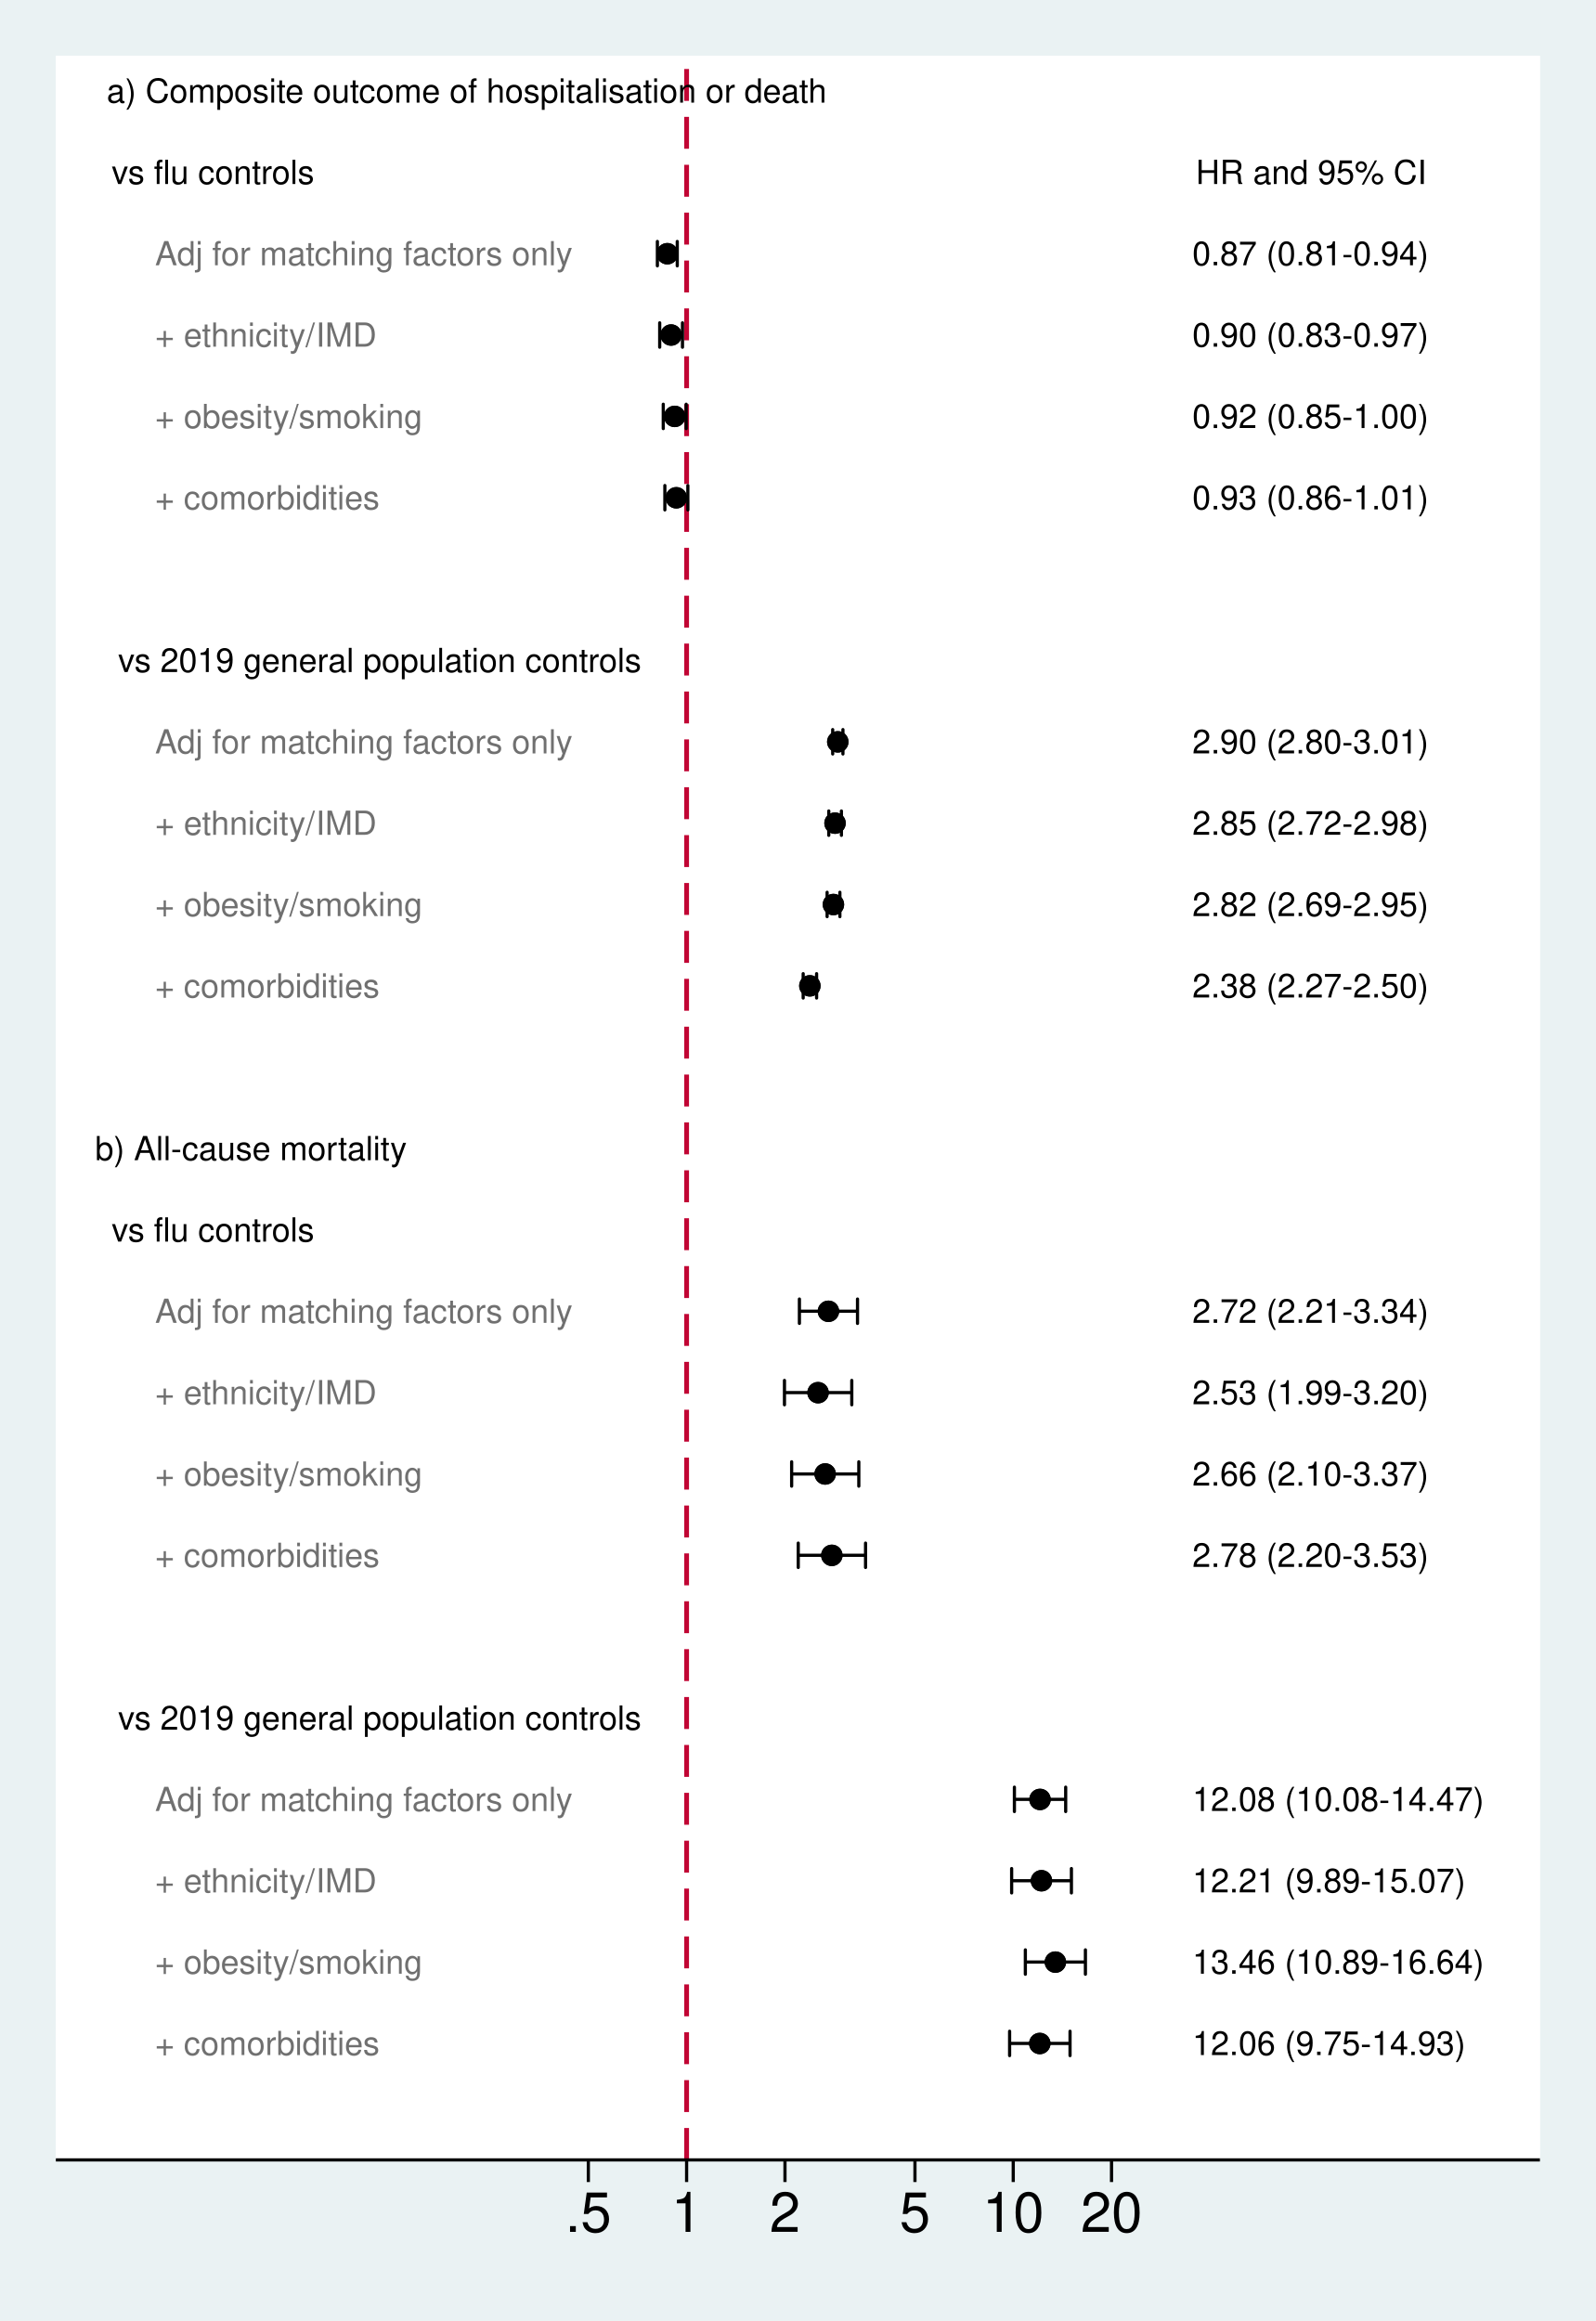
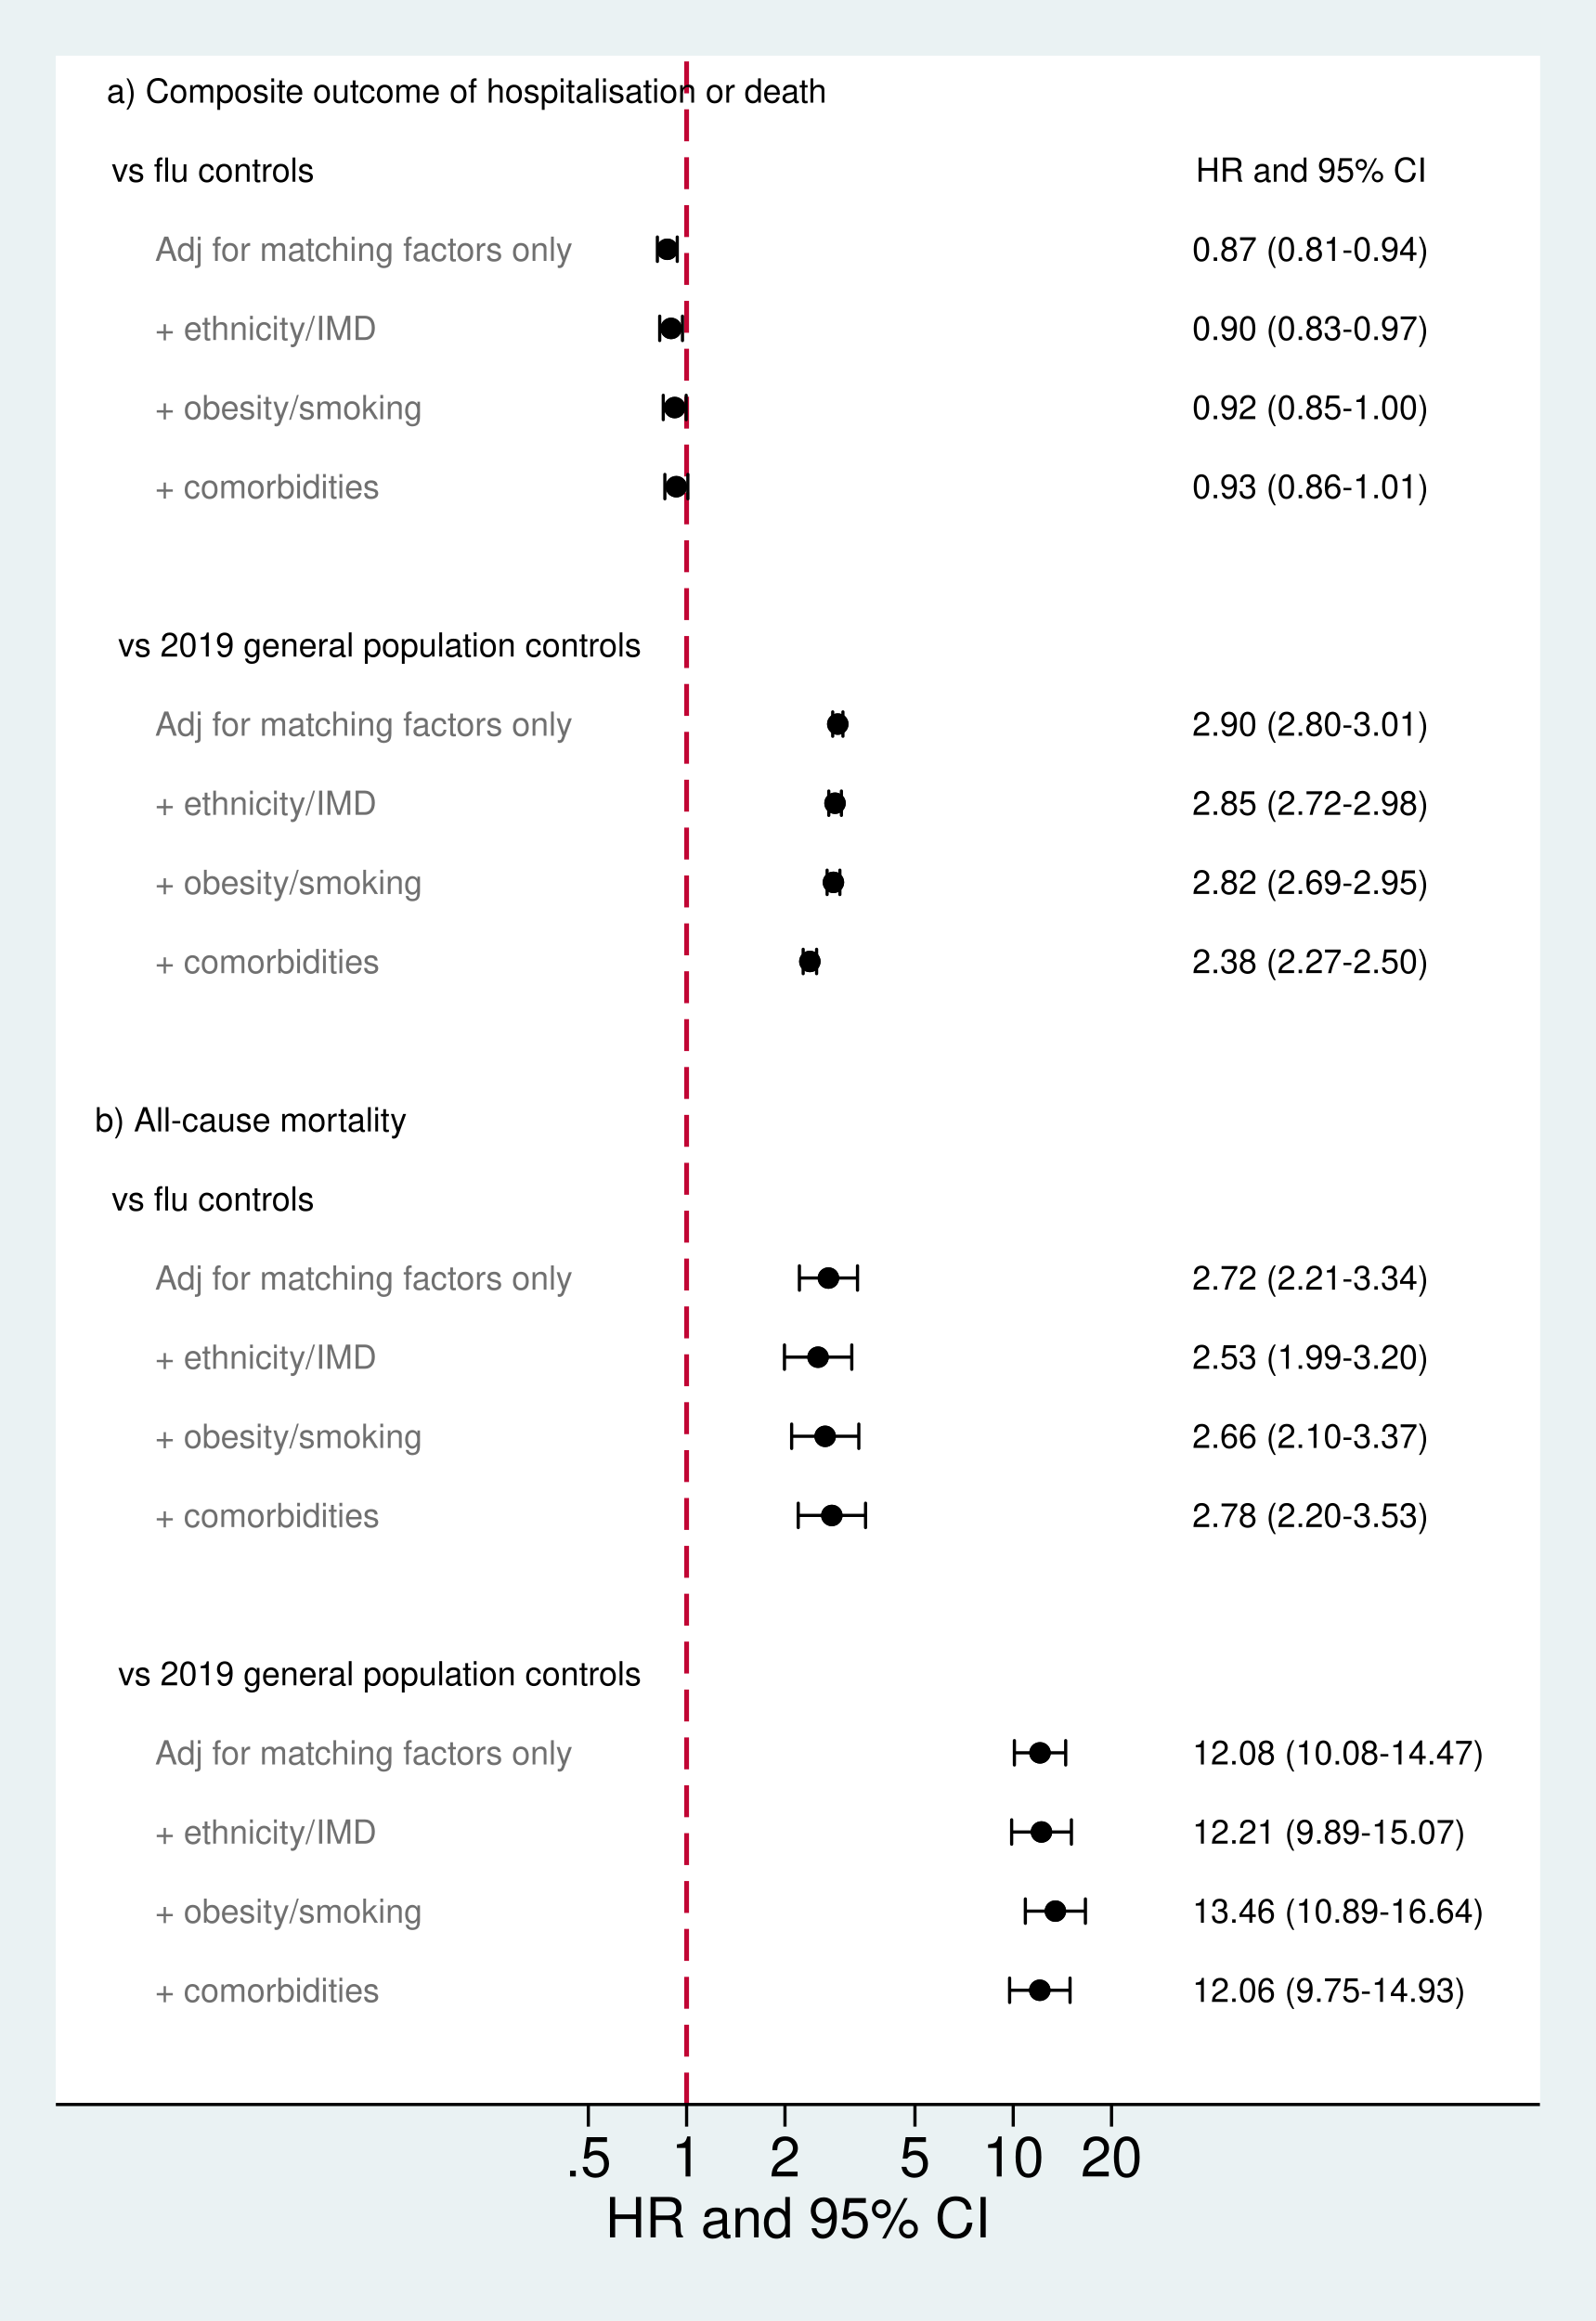
<svg xmlns="http://www.w3.org/2000/svg" version="1.1" width="5.50in" height="8.00in" viewBox="0 0 3960 5760">
  <rect x="0" y="0" width="3960" height="5760" style="fill:#EAF2F3;stroke:none" />
  <rect x="0.00" y="0.00" width="3960.00" height="5760.00" style="fill:#EAF2F3" />
  <rect x="3.96" y="3.96" width="3952.08" height="5752.08" style="fill:none;stroke:#EAF2F3;stroke-width:7.92" />
-   <rect x="138.60" y="138.60" width="3682.80" height="5221.62" style="fill:#FFFFFF" />
-   <rect x="142.56" y="142.56" width="3674.88" height="5213.70" style="fill:none;stroke:#FFFFFF;stroke-width:7.92" />
-   <line x1="1703.88" y1="5360.22" x2="1703.88" y2="5281.02" style="stroke:#C10534;stroke-width:11.88" />
-   <line x1="1703.88" y1="5241.42" x2="1703.88" y2="5162.22" style="stroke:#C10534;stroke-width:11.88" />
-   <line x1="1703.88" y1="5122.62" x2="1703.88" y2="5043.42" style="stroke:#C10534;stroke-width:11.88" />
-   <line x1="1703.88" y1="5003.82" x2="1703.88" y2="4924.62" style="stroke:#C10534;stroke-width:11.88" />
-   <line x1="1703.88" y1="4884.84" x2="1703.88" y2="4805.64" style="stroke:#C10534;stroke-width:11.88" />
-   <line x1="1703.88" y1="4766.04" x2="1703.88" y2="4686.84" style="stroke:#C10534;stroke-width:11.88" />
-   <line x1="1703.88" y1="4647.24" x2="1703.88" y2="4568.04" style="stroke:#C10534;stroke-width:11.88" />
-   <line x1="1703.88" y1="4528.44" x2="1703.88" y2="4449.24" style="stroke:#C10534;stroke-width:11.88" />
-   <line x1="1703.88" y1="4409.64" x2="1703.88" y2="4330.44" style="stroke:#C10534;stroke-width:11.88" />
-   <line x1="1703.88" y1="4290.84" x2="1703.88" y2="4211.46" style="stroke:#C10534;stroke-width:11.88" />
-   <line x1="1703.88" y1="4171.86" x2="1703.88" y2="4092.66" style="stroke:#C10534;stroke-width:11.88" />
-   <line x1="1703.88" y1="4053.06" x2="1703.88" y2="3973.86" style="stroke:#C10534;stroke-width:11.88" />
-   <line x1="1703.88" y1="3934.26" x2="1703.88" y2="3855.06" style="stroke:#C10534;stroke-width:11.88" />
-   <line x1="1703.88" y1="3815.46" x2="1703.88" y2="3736.26" style="stroke:#C10534;stroke-width:11.88" />
-   <line x1="1703.88" y1="3696.66" x2="1703.88" y2="3617.28" style="stroke:#C10534;stroke-width:11.88" />
-   <line x1="1703.88" y1="3577.68" x2="1703.88" y2="3498.48" style="stroke:#C10534;stroke-width:11.88" />
-   <line x1="1703.88" y1="3458.88" x2="1703.88" y2="3379.68" style="stroke:#C10534;stroke-width:11.88" />
-   <line x1="1703.88" y1="3340.08" x2="1703.88" y2="3260.88" style="stroke:#C10534;stroke-width:11.88" />
-   <line x1="1703.88" y1="3221.28" x2="1703.88" y2="3142.08" style="stroke:#C10534;stroke-width:11.88" />
-   <line x1="1703.88" y1="3102.48" x2="1703.88" y2="3023.28" style="stroke:#C10534;stroke-width:11.88" />
-   <line x1="1703.88" y1="2983.68" x2="1703.88" y2="2904.30" style="stroke:#C10534;stroke-width:11.88" />
-   <line x1="1703.88" y1="2864.70" x2="1703.88" y2="2785.50" style="stroke:#C10534;stroke-width:11.88" />
-   <line x1="1703.88" y1="2745.90" x2="1703.88" y2="2666.70" style="stroke:#C10534;stroke-width:11.88" />
-   <line x1="1703.88" y1="2627.10" x2="1703.88" y2="2547.90" style="stroke:#C10534;stroke-width:11.88" />
-   <line x1="1703.88" y1="2508.30" x2="1703.88" y2="2429.10" style="stroke:#C10534;stroke-width:11.88" />
-   <line x1="1703.88" y1="2389.50" x2="1703.88" y2="2310.12" style="stroke:#C10534;stroke-width:11.88" />
-   <line x1="1703.88" y1="2270.52" x2="1703.88" y2="2191.32" style="stroke:#C10534;stroke-width:11.88" />
-   <line x1="1703.88" y1="2151.72" x2="1703.88" y2="2072.52" style="stroke:#C10534;stroke-width:11.88" />
-   <line x1="1703.88" y1="2032.92" x2="1703.88" y2="1953.72" style="stroke:#C10534;stroke-width:11.88" />
-   <line x1="1703.88" y1="1914.12" x2="1703.88" y2="1834.92" style="stroke:#C10534;stroke-width:11.88" />
-   <line x1="1703.88" y1="1795.32" x2="1703.88" y2="1716.12" style="stroke:#C10534;stroke-width:11.88" />
-   <line x1="1703.88" y1="1676.34" x2="1703.88" y2="1597.14" style="stroke:#C10534;stroke-width:11.88" />
-   <line x1="1703.88" y1="1557.54" x2="1703.88" y2="1478.34" style="stroke:#C10534;stroke-width:11.88" />
-   <line x1="1703.88" y1="1438.74" x2="1703.88" y2="1359.54" style="stroke:#C10534;stroke-width:11.88" />
-   <line x1="1703.88" y1="1319.94" x2="1703.88" y2="1240.74" style="stroke:#C10534;stroke-width:11.88" />
-   <line x1="1703.88" y1="1201.14" x2="1703.88" y2="1121.94" style="stroke:#C10534;stroke-width:11.88" />
-   <line x1="1703.88" y1="1082.34" x2="1703.88" y2="1002.96" style="stroke:#C10534;stroke-width:11.88" />
-   <line x1="1703.88" y1="963.36" x2="1703.88" y2="884.16" style="stroke:#C10534;stroke-width:11.88" />
-   <line x1="1703.88" y1="844.56" x2="1703.88" y2="765.36" style="stroke:#C10534;stroke-width:11.88" />
-   <line x1="1703.88" y1="725.76" x2="1703.88" y2="646.56" style="stroke:#C10534;stroke-width:11.88" />
-   <line x1="1703.88" y1="606.96" x2="1703.88" y2="527.76" style="stroke:#C10534;stroke-width:11.88" />
-   <line x1="1703.88" y1="488.16" x2="1703.88" y2="408.96" style="stroke:#C10534;stroke-width:11.88" />
-   <line x1="1703.88" y1="369.18" x2="1703.88" y2="289.98" style="stroke:#C10534;stroke-width:11.88" />
-   <line x1="1703.88" y1="250.38" x2="1703.88" y2="171.18" style="stroke:#C10534;stroke-width:11.88" />
-   <circle cx="1656.00" cy="629.64" r="26.64" style="fill:#000000" />
-   <circle cx="1656.00" cy="629.64" r="20.70" style="fill:none;stroke:#000000;stroke-width:11.88" />
-   <circle cx="1665.36" cy="831.42" r="26.64" style="fill:#000000" />
-   <circle cx="1665.36" cy="831.42" r="20.70" style="fill:none;stroke:#000000;stroke-width:11.88" />
-   <circle cx="1674.36" cy="1033.38" r="26.64" style="fill:#000000" />
-   <circle cx="1674.36" cy="1033.38" r="20.70" style="fill:none;stroke:#000000;stroke-width:11.88" />
-   <circle cx="1678.32" cy="1235.34" r="26.64" style="fill:#000000" />
-   <circle cx="1678.32" cy="1235.34" r="20.70" style="fill:none;stroke:#000000;stroke-width:11.88" />
-   <circle cx="2079.00" cy="1841.04" r="26.64" style="fill:#000000" />
-   <circle cx="2079.00" cy="1841.04" r="20.70" style="fill:none;stroke:#000000;stroke-width:11.88" />
-   <circle cx="2072.16" cy="2042.82" r="26.64" style="fill:#000000" />
-   <circle cx="2072.16" cy="2042.82" r="20.70" style="fill:none;stroke:#000000;stroke-width:11.88" />
-   <circle cx="2068.20" cy="2244.78" r="26.64" style="fill:#000000" />
-   <circle cx="2068.20" cy="2244.78" r="20.70" style="fill:none;stroke:#000000;stroke-width:11.88" />
-   <circle cx="2009.70" cy="2446.56" r="26.64" style="fill:#000000" />
-   <circle cx="2009.70" cy="2446.56" r="20.70" style="fill:none;stroke:#000000;stroke-width:11.88" />
-   <circle cx="2055.78" cy="3254.22" r="26.64" style="fill:#000000" />
-   <circle cx="2055.78" cy="3254.22" r="20.70" style="fill:none;stroke:#000000;stroke-width:11.88" />
-   <circle cx="2030.04" cy="3456.18" r="26.64" style="fill:#000000" />
-   <circle cx="2030.04" cy="3456.18" r="20.70" style="fill:none;stroke:#000000;stroke-width:11.88" />
-   <circle cx="2047.68" cy="3657.96" r="26.64" style="fill:#000000" />
-   <circle cx="2047.68" cy="3657.96" r="20.70" style="fill:none;stroke:#000000;stroke-width:11.88" />
-   <circle cx="2064.24" cy="3859.92" r="26.64" style="fill:#000000" />
-   <circle cx="2064.24" cy="3859.92" r="20.70" style="fill:none;stroke:#000000;stroke-width:11.88" />
-   <circle cx="2580.84" cy="4465.62" r="26.64" style="fill:#000000" />
-   <circle cx="2580.84" cy="4465.62" r="20.70" style="fill:none;stroke:#000000;stroke-width:11.88" />
-   <circle cx="2584.44" cy="4667.40" r="26.64" style="fill:#000000" />
-   <circle cx="2584.44" cy="4667.40" r="20.70" style="fill:none;stroke:#000000;stroke-width:11.88" />
-   <circle cx="2619.00" cy="4869.36" r="26.64" style="fill:#000000" />
-   <circle cx="2619.00" cy="4869.36" r="20.70" style="fill:none;stroke:#000000;stroke-width:11.88" />
-   <circle cx="2580.30" cy="5071.32" r="26.64" style="fill:#000000" />
-   <circle cx="2580.30" cy="5071.32" r="20.70" style="fill:none;stroke:#000000;stroke-width:11.88" />
-   <line x1="1631.34" y1="629.46" x2="1680.66" y2="629.46" style="stroke:#000000;stroke-width:7.92" />
-   <line x1="1680.66" y1="659.70" x2="1680.66" y2="599.22" stroke-linecap="round" style="stroke:#000000;stroke-width:7.92" />
-   <line x1="1631.34" y1="659.70" x2="1631.34" y2="599.22" stroke-linecap="round" style="stroke:#000000;stroke-width:7.92" />
-   <line x1="1637.10" y1="831.42" x2="1693.62" y2="831.42" style="stroke:#000000;stroke-width:7.92" />
-   <line x1="1693.62" y1="861.66" x2="1693.62" y2="801.18" stroke-linecap="round" style="stroke:#000000;stroke-width:7.92" />
-   <line x1="1637.10" y1="861.66" x2="1637.10" y2="801.18" stroke-linecap="round" style="stroke:#000000;stroke-width:7.92" />
-   <line x1="1645.92" y1="1033.38" x2="1702.80" y2="1033.38" style="stroke:#000000;stroke-width:7.92" />
-   <line x1="1702.80" y1="1063.62" x2="1702.80" y2="1003.14" stroke-linecap="round" style="stroke:#000000;stroke-width:7.92" />
-   <line x1="1645.92" y1="1063.62" x2="1645.92" y2="1003.14" stroke-linecap="round" style="stroke:#000000;stroke-width:7.92" />
-   <line x1="1649.88" y1="1235.16" x2="1706.94" y2="1235.16" style="stroke:#000000;stroke-width:7.92" />
-   <line x1="1706.94" y1="1265.40" x2="1706.94" y2="1204.92" stroke-linecap="round" style="stroke:#000000;stroke-width:7.92" />
-   <line x1="1649.88" y1="1265.40" x2="1649.88" y2="1204.92" stroke-linecap="round" style="stroke:#000000;stroke-width:7.92" />
-   <line x1="2066.40" y1="1840.86" x2="2091.78" y2="1840.86" style="stroke:#000000;stroke-width:7.92" />
-   <line x1="2091.78" y1="1871.10" x2="2091.78" y2="1810.62" stroke-linecap="round" style="stroke:#000000;stroke-width:7.92" />
-   <line x1="2066.40" y1="1871.10" x2="2066.40" y2="1810.62" stroke-linecap="round" style="stroke:#000000;stroke-width:7.92" />
-   <line x1="2056.68" y1="2042.82" x2="2088.00" y2="2042.82" style="stroke:#000000;stroke-width:7.92" />
-   <line x1="2088.00" y1="2073.06" x2="2088.00" y2="2012.58" stroke-linecap="round" style="stroke:#000000;stroke-width:7.92" />
-   <line x1="2056.68" y1="2073.06" x2="2056.68" y2="2012.58" stroke-linecap="round" style="stroke:#000000;stroke-width:7.92" />
-   <line x1="2052.54" y1="2244.60" x2="2084.22" y2="2244.60" style="stroke:#000000;stroke-width:7.92" />
-   <line x1="2084.22" y1="2274.84" x2="2084.22" y2="2214.36" stroke-linecap="round" style="stroke:#000000;stroke-width:7.92" />
-   <line x1="2052.54" y1="2274.84" x2="2052.54" y2="2214.36" stroke-linecap="round" style="stroke:#000000;stroke-width:7.92" />
-   <line x1="1993.14" y1="2446.56" x2="2026.44" y2="2446.56" style="stroke:#000000;stroke-width:7.92" />
-   <line x1="2026.44" y1="2476.80" x2="2026.44" y2="2416.32" stroke-linecap="round" style="stroke:#000000;stroke-width:7.92" />
-   <line x1="1993.14" y1="2476.80" x2="1993.14" y2="2416.32" stroke-linecap="round" style="stroke:#000000;stroke-width:7.92" />
-   <line x1="1983.78" y1="3254.04" x2="2127.96" y2="3254.04" style="stroke:#000000;stroke-width:7.92" />
-   <line x1="2127.96" y1="3284.28" x2="2127.96" y2="3223.80" stroke-linecap="round" style="stroke:#000000;stroke-width:7.92" />
-   <line x1="1983.78" y1="3284.28" x2="1983.78" y2="3223.80" stroke-linecap="round" style="stroke:#000000;stroke-width:7.92" />
-   <line x1="1946.70" y1="3456.00" x2="2113.74" y2="3456.00" style="stroke:#000000;stroke-width:7.92" />
-   <line x1="2113.74" y1="3486.24" x2="2113.74" y2="3425.76" stroke-linecap="round" style="stroke:#000000;stroke-width:7.92" />
-   <line x1="1946.70" y1="3486.24" x2="1946.70" y2="3425.76" stroke-linecap="round" style="stroke:#000000;stroke-width:7.92" />
-   <line x1="1964.52" y1="3657.96" x2="2131.20" y2="3657.96" style="stroke:#000000;stroke-width:7.92" />
-   <line x1="2131.20" y1="3688.20" x2="2131.20" y2="3627.72" stroke-linecap="round" style="stroke:#000000;stroke-width:7.92" />
-   <line x1="1964.52" y1="3688.20" x2="1964.52" y2="3627.72" stroke-linecap="round" style="stroke:#000000;stroke-width:7.92" />
-   <line x1="1980.90" y1="3859.74" x2="2147.94" y2="3859.74" style="stroke:#000000;stroke-width:7.92" />
-   <line x1="2147.94" y1="3889.98" x2="2147.94" y2="3829.50" stroke-linecap="round" style="stroke:#000000;stroke-width:7.92" />
-   <line x1="1980.90" y1="3889.98" x2="1980.90" y2="3829.50" stroke-linecap="round" style="stroke:#000000;stroke-width:7.92" />
-   <line x1="2517.30" y1="4465.44" x2="2644.56" y2="4465.44" style="stroke:#000000;stroke-width:7.92" />
-   <line x1="2644.56" y1="4495.68" x2="2644.56" y2="4435.20" stroke-linecap="round" style="stroke:#000000;stroke-width:7.92" />
-   <line x1="2517.30" y1="4495.68" x2="2517.30" y2="4435.20" stroke-linecap="round" style="stroke:#000000;stroke-width:7.92" />
-   <line x1="2510.46" y1="4667.40" x2="2658.78" y2="4667.40" style="stroke:#000000;stroke-width:7.92" />
-   <line x1="2658.78" y1="4697.64" x2="2658.78" y2="4637.16" stroke-linecap="round" style="stroke:#000000;stroke-width:7.92" />
-   <line x1="2510.46" y1="4697.64" x2="2510.46" y2="4637.16" stroke-linecap="round" style="stroke:#000000;stroke-width:7.92" />
-   <line x1="2544.48" y1="4869.18" x2="2693.52" y2="4869.18" style="stroke:#000000;stroke-width:7.92" />
-   <line x1="2693.52" y1="4899.42" x2="2693.52" y2="4838.94" stroke-linecap="round" style="stroke:#000000;stroke-width:7.92" />
-   <line x1="2544.48" y1="4899.42" x2="2544.48" y2="4838.94" stroke-linecap="round" style="stroke:#000000;stroke-width:7.92" />
-   <line x1="2505.42" y1="5071.14" x2="2655.36" y2="5071.14" style="stroke:#000000;stroke-width:7.92" />
-   <line x1="2655.36" y1="5101.38" x2="2655.36" y2="5040.90" stroke-linecap="round" style="stroke:#000000;stroke-width:7.92" />
-   <line x1="2505.42" y1="5101.38" x2="2505.42" y2="5040.90" stroke-linecap="round" style="stroke:#000000;stroke-width:7.92" />
-   <text x="2958.84" y="658.36" style="font-family:'Helvetica';font-size:82.44px;fill:#000000">0.87 (0.81-0.94)</text>
-   <text x="2958.84" y="860.32" style="font-family:'Helvetica';font-size:82.44px;fill:#000000">0.90 (0.83-0.97)</text>
-   <text x="2958.84" y="1062.28" style="font-family:'Helvetica';font-size:82.44px;fill:#000000">0.92 (0.85-1.00)</text>
-   <text x="2958.84" y="1264.06" style="font-family:'Helvetica';font-size:82.44px;fill:#000000">0.93 (0.86-1.01)</text>
-   <text x="2958.84" y="1869.76" style="font-family:'Helvetica';font-size:82.44px;fill:#000000">2.90 (2.80-3.01)</text>
-   <text x="2958.84" y="2071.72" style="font-family:'Helvetica';font-size:82.44px;fill:#000000">2.85 (2.72-2.98)</text>
-   <text x="2958.84" y="2273.50" style="font-family:'Helvetica';font-size:82.44px;fill:#000000">2.82 (2.69-2.95)</text>
-   <text x="2958.84" y="2475.46" style="font-family:'Helvetica';font-size:82.44px;fill:#000000">2.38 (2.27-2.50)</text>
-   <text x="2958.84" y="3282.94" style="font-family:'Helvetica';font-size:82.44px;fill:#000000">2.72 (2.21-3.34)</text>
-   <text x="2958.84" y="3484.90" style="font-family:'Helvetica';font-size:82.44px;fill:#000000">2.53 (1.99-3.20)</text>
-   <text x="2958.84" y="3686.86" style="font-family:'Helvetica';font-size:82.44px;fill:#000000">2.66 (2.10-3.37)</text>
-   <text x="2958.84" y="3888.64" style="font-family:'Helvetica';font-size:82.44px;fill:#000000">2.78 (2.20-3.53)</text>
-   <text x="2958.84" y="4494.34" style="font-family:'Helvetica';font-size:82.44px;fill:#000000">12.08 (10.08-14.47)</text>
-   <text x="2958.84" y="4696.30" style="font-family:'Helvetica';font-size:82.44px;fill:#000000">12.21 (9.89-15.07)</text>
-   <text x="2958.84" y="4898.08" style="font-family:'Helvetica';font-size:82.44px;fill:#000000">13.46 (10.89-16.64)</text>
-   <text x="2958.84" y="5100.04" style="font-family:'Helvetica';font-size:82.44px;fill:#000000">12.06 (9.75-14.93)</text>
-   <text x="384.84" y="658.36" style="font-family:'Helvetica';font-size:82.44px;fill:#707070">Adj for matching factors only</text>
-   <text x="384.84" y="860.32" style="font-family:'Helvetica';font-size:82.44px;fill:#707070">+ ethnicity/IMD</text>
-   <text x="384.84" y="1062.28" style="font-family:'Helvetica';font-size:82.44px;fill:#707070">+ obesity/smoking</text>
-   <text x="384.84" y="1264.06" style="font-family:'Helvetica';font-size:82.44px;fill:#707070">+ comorbidities</text>
-   <text x="384.84" y="1869.76" style="font-family:'Helvetica';font-size:82.44px;fill:#707070">Adj for matching factors only</text>
-   <text x="384.84" y="2071.72" style="font-family:'Helvetica';font-size:82.44px;fill:#707070">+ ethnicity/IMD</text>
-   <text x="384.84" y="2273.50" style="font-family:'Helvetica';font-size:82.44px;fill:#707070">+ obesity/smoking</text>
-   <text x="384.84" y="2475.46" style="font-family:'Helvetica';font-size:82.44px;fill:#707070">+ comorbidities</text>
-   <text x="384.84" y="3282.94" style="font-family:'Helvetica';font-size:82.44px;fill:#707070">Adj for matching factors only</text>
-   <text x="384.84" y="3484.90" style="font-family:'Helvetica';font-size:82.44px;fill:#707070">+ ethnicity/IMD</text>
-   <text x="384.84" y="3686.86" style="font-family:'Helvetica';font-size:82.44px;fill:#707070">+ obesity/smoking</text>
-   <text x="384.84" y="3888.64" style="font-family:'Helvetica';font-size:82.44px;fill:#707070">+ comorbidities</text>
-   <text x="384.84" y="4494.34" style="font-family:'Helvetica';font-size:82.44px;fill:#707070">Adj for matching factors only</text>
-   <text x="384.84" y="4696.30" style="font-family:'Helvetica';font-size:82.44px;fill:#707070">+ ethnicity/IMD</text>
-   <text x="384.84" y="4898.08" style="font-family:'Helvetica';font-size:82.44px;fill:#707070">+ obesity/smoking</text>
-   <text x="384.84" y="5100.04" style="font-family:'Helvetica';font-size:82.44px;fill:#707070">+ comorbidities</text>
+   <rect x="138.60" y="138.60" width="3682.80" height="5084.10" style="fill:#FFFFFF" />
+   <rect x="142.56" y="142.56" width="3674.88" height="5076.18" style="fill:none;stroke:#FFFFFF;stroke-width:7.92" />
+   <line x1="1703.88" y1="5222.70" x2="1703.88" y2="5143.50" style="stroke:#C10534;stroke-width:11.88" />
+   <line x1="1703.88" y1="5103.90" x2="1703.88" y2="5024.70" style="stroke:#C10534;stroke-width:11.88" />
+   <line x1="1703.88" y1="4985.10" x2="1703.88" y2="4905.90" style="stroke:#C10534;stroke-width:11.88" />
+   <line x1="1703.88" y1="4866.30" x2="1703.88" y2="4786.92" style="stroke:#C10534;stroke-width:11.88" />
+   <line x1="1703.88" y1="4747.32" x2="1703.88" y2="4668.12" style="stroke:#C10534;stroke-width:11.88" />
+   <line x1="1703.88" y1="4628.52" x2="1703.88" y2="4549.32" style="stroke:#C10534;stroke-width:11.88" />
+   <line x1="1703.88" y1="4509.72" x2="1703.88" y2="4430.52" style="stroke:#C10534;stroke-width:11.88" />
+   <line x1="1703.88" y1="4390.92" x2="1703.88" y2="4311.72" style="stroke:#C10534;stroke-width:11.88" />
+   <line x1="1703.88" y1="4272.12" x2="1703.88" y2="4192.92" style="stroke:#C10534;stroke-width:11.88" />
+   <line x1="1703.88" y1="4153.14" x2="1703.88" y2="4073.94" style="stroke:#C10534;stroke-width:11.88" />
+   <line x1="1703.88" y1="4034.34" x2="1703.88" y2="3955.14" style="stroke:#C10534;stroke-width:11.88" />
+   <line x1="1703.88" y1="3915.54" x2="1703.88" y2="3836.34" style="stroke:#C10534;stroke-width:11.88" />
+   <line x1="1703.88" y1="3796.74" x2="1703.88" y2="3717.54" style="stroke:#C10534;stroke-width:11.88" />
+   <line x1="1703.88" y1="3677.94" x2="1703.88" y2="3598.74" style="stroke:#C10534;stroke-width:11.88" />
+   <line x1="1703.88" y1="3559.14" x2="1703.88" y2="3479.76" style="stroke:#C10534;stroke-width:11.88" />
+   <line x1="1703.88" y1="3440.16" x2="1703.88" y2="3360.96" style="stroke:#C10534;stroke-width:11.88" />
+   <line x1="1703.88" y1="3321.36" x2="1703.88" y2="3242.16" style="stroke:#C10534;stroke-width:11.88" />
+   <line x1="1703.88" y1="3202.56" x2="1703.88" y2="3123.36" style="stroke:#C10534;stroke-width:11.88" />
+   <line x1="1703.88" y1="3083.76" x2="1703.88" y2="3004.56" style="stroke:#C10534;stroke-width:11.88" />
+   <line x1="1703.88" y1="2964.96" x2="1703.88" y2="2885.76" style="stroke:#C10534;stroke-width:11.88" />
+   <line x1="1703.88" y1="2845.98" x2="1703.88" y2="2766.78" style="stroke:#C10534;stroke-width:11.88" />
+   <line x1="1703.88" y1="2727.18" x2="1703.88" y2="2647.98" style="stroke:#C10534;stroke-width:11.88" />
+   <line x1="1703.88" y1="2608.38" x2="1703.88" y2="2529.18" style="stroke:#C10534;stroke-width:11.88" />
+   <line x1="1703.88" y1="2489.58" x2="1703.88" y2="2410.38" style="stroke:#C10534;stroke-width:11.88" />
+   <line x1="1703.88" y1="2370.78" x2="1703.88" y2="2291.58" style="stroke:#C10534;stroke-width:11.88" />
+   <line x1="1703.88" y1="2251.98" x2="1703.88" y2="2172.60" style="stroke:#C10534;stroke-width:11.88" />
+   <line x1="1703.88" y1="2133.00" x2="1703.88" y2="2053.80" style="stroke:#C10534;stroke-width:11.88" />
+   <line x1="1703.88" y1="2014.20" x2="1703.88" y2="1935.00" style="stroke:#C10534;stroke-width:11.88" />
+   <line x1="1703.88" y1="1895.40" x2="1703.88" y2="1816.20" style="stroke:#C10534;stroke-width:11.88" />
+   <line x1="1703.88" y1="1776.60" x2="1703.88" y2="1697.40" style="stroke:#C10534;stroke-width:11.88" />
+   <line x1="1703.88" y1="1657.80" x2="1703.88" y2="1578.42" style="stroke:#C10534;stroke-width:11.88" />
+   <line x1="1703.88" y1="1538.82" x2="1703.88" y2="1459.62" style="stroke:#C10534;stroke-width:11.88" />
+   <line x1="1703.88" y1="1420.02" x2="1703.88" y2="1340.82" style="stroke:#C10534;stroke-width:11.88" />
+   <line x1="1703.88" y1="1301.22" x2="1703.88" y2="1222.02" style="stroke:#C10534;stroke-width:11.88" />
+   <line x1="1703.88" y1="1182.42" x2="1703.88" y2="1103.22" style="stroke:#C10534;stroke-width:11.88" />
+   <line x1="1703.88" y1="1063.62" x2="1703.88" y2="984.42" style="stroke:#C10534;stroke-width:11.88" />
+   <line x1="1703.88" y1="944.64" x2="1703.88" y2="865.44" style="stroke:#C10534;stroke-width:11.88" />
+   <line x1="1703.88" y1="825.84" x2="1703.88" y2="746.64" style="stroke:#C10534;stroke-width:11.88" />
+   <line x1="1703.88" y1="707.04" x2="1703.88" y2="627.84" style="stroke:#C10534;stroke-width:11.88" />
+   <line x1="1703.88" y1="588.24" x2="1703.88" y2="509.04" style="stroke:#C10534;stroke-width:11.88" />
+   <line x1="1703.88" y1="469.44" x2="1703.88" y2="390.24" style="stroke:#C10534;stroke-width:11.88" />
+   <line x1="1703.88" y1="350.64" x2="1703.88" y2="271.26" style="stroke:#C10534;stroke-width:11.88" />
+   <line x1="1703.88" y1="231.66" x2="1703.88" y2="152.46" style="stroke:#C10534;stroke-width:11.88" />
+   <circle cx="1656.00" cy="618.66" r="26.64" style="fill:#000000" />
+   <circle cx="1656.00" cy="618.66" r="20.70" style="fill:none;stroke:#000000;stroke-width:11.88" />
+   <circle cx="1665.36" cy="815.04" r="26.64" style="fill:#000000" />
+   <circle cx="1665.36" cy="815.04" r="20.70" style="fill:none;stroke:#000000;stroke-width:11.88" />
+   <circle cx="1674.36" cy="1011.42" r="26.64" style="fill:#000000" />
+   <circle cx="1674.36" cy="1011.42" r="20.70" style="fill:none;stroke:#000000;stroke-width:11.88" />
+   <circle cx="1678.32" cy="1207.80" r="26.64" style="fill:#000000" />
+   <circle cx="1678.32" cy="1207.80" r="20.70" style="fill:none;stroke:#000000;stroke-width:11.88" />
+   <circle cx="2079.00" cy="1796.94" r="26.64" style="fill:#000000" />
+   <circle cx="2079.00" cy="1796.94" r="20.70" style="fill:none;stroke:#000000;stroke-width:11.88" />
+   <circle cx="2072.16" cy="1993.32" r="26.64" style="fill:#000000" />
+   <circle cx="2072.16" cy="1993.32" r="20.70" style="fill:none;stroke:#000000;stroke-width:11.88" />
+   <circle cx="2068.20" cy="2189.70" r="26.64" style="fill:#000000" />
+   <circle cx="2068.20" cy="2189.70" r="20.70" style="fill:none;stroke:#000000;stroke-width:11.88" />
+   <circle cx="2009.70" cy="2386.08" r="26.64" style="fill:#000000" />
+   <circle cx="2009.70" cy="2386.08" r="20.70" style="fill:none;stroke:#000000;stroke-width:11.88" />
+   <circle cx="2055.78" cy="3171.78" r="26.64" style="fill:#000000" />
+   <circle cx="2055.78" cy="3171.78" r="20.70" style="fill:none;stroke:#000000;stroke-width:11.88" />
+   <circle cx="2030.04" cy="3368.16" r="26.64" style="fill:#000000" />
+   <circle cx="2030.04" cy="3368.16" r="20.70" style="fill:none;stroke:#000000;stroke-width:11.88" />
+   <circle cx="2047.68" cy="3564.54" r="26.64" style="fill:#000000" />
+   <circle cx="2047.68" cy="3564.54" r="20.70" style="fill:none;stroke:#000000;stroke-width:11.88" />
+   <circle cx="2064.24" cy="3760.92" r="26.64" style="fill:#000000" />
+   <circle cx="2064.24" cy="3760.92" r="20.70" style="fill:none;stroke:#000000;stroke-width:11.88" />
+   <circle cx="2580.84" cy="4350.06" r="26.64" style="fill:#000000" />
+   <circle cx="2580.84" cy="4350.06" r="20.70" style="fill:none;stroke:#000000;stroke-width:11.88" />
+   <circle cx="2584.44" cy="4546.44" r="26.64" style="fill:#000000" />
+   <circle cx="2584.44" cy="4546.44" r="20.70" style="fill:none;stroke:#000000;stroke-width:11.88" />
+   <circle cx="2619.00" cy="4742.82" r="26.64" style="fill:#000000" />
+   <circle cx="2619.00" cy="4742.82" r="20.70" style="fill:none;stroke:#000000;stroke-width:11.88" />
+   <circle cx="2580.30" cy="4939.20" r="26.64" style="fill:#000000" />
+   <circle cx="2580.30" cy="4939.20" r="20.70" style="fill:none;stroke:#000000;stroke-width:11.88" />
+   <line x1="1631.34" y1="618.48" x2="1680.66" y2="618.48" style="stroke:#000000;stroke-width:7.92" />
+   <line x1="1680.66" y1="648.72" x2="1680.66" y2="588.24" stroke-linecap="round" style="stroke:#000000;stroke-width:7.92" />
+   <line x1="1631.34" y1="648.72" x2="1631.34" y2="588.24" stroke-linecap="round" style="stroke:#000000;stroke-width:7.92" />
+   <line x1="1637.10" y1="814.86" x2="1693.62" y2="814.86" style="stroke:#000000;stroke-width:7.92" />
+   <line x1="1693.62" y1="845.10" x2="1693.62" y2="784.62" stroke-linecap="round" style="stroke:#000000;stroke-width:7.92" />
+   <line x1="1637.10" y1="845.10" x2="1637.10" y2="784.62" stroke-linecap="round" style="stroke:#000000;stroke-width:7.92" />
+   <line x1="1645.92" y1="1011.24" x2="1702.80" y2="1011.24" style="stroke:#000000;stroke-width:7.92" />
+   <line x1="1702.80" y1="1041.48" x2="1702.80" y2="981.00" stroke-linecap="round" style="stroke:#000000;stroke-width:7.92" />
+   <line x1="1645.92" y1="1041.48" x2="1645.92" y2="981.00" stroke-linecap="round" style="stroke:#000000;stroke-width:7.92" />
+   <line x1="1649.88" y1="1207.62" x2="1706.94" y2="1207.62" style="stroke:#000000;stroke-width:7.92" />
+   <line x1="1706.94" y1="1237.86" x2="1706.94" y2="1177.38" stroke-linecap="round" style="stroke:#000000;stroke-width:7.92" />
+   <line x1="1649.88" y1="1237.86" x2="1649.88" y2="1177.38" stroke-linecap="round" style="stroke:#000000;stroke-width:7.92" />
+   <line x1="2066.40" y1="1796.94" x2="2091.78" y2="1796.94" style="stroke:#000000;stroke-width:7.92" />
+   <line x1="2091.78" y1="1827.18" x2="2091.78" y2="1766.70" stroke-linecap="round" style="stroke:#000000;stroke-width:7.92" />
+   <line x1="2066.40" y1="1827.18" x2="2066.40" y2="1766.70" stroke-linecap="round" style="stroke:#000000;stroke-width:7.92" />
+   <line x1="2056.68" y1="1993.32" x2="2088.00" y2="1993.32" style="stroke:#000000;stroke-width:7.92" />
+   <line x1="2088.00" y1="2023.56" x2="2088.00" y2="1963.08" stroke-linecap="round" style="stroke:#000000;stroke-width:7.92" />
+   <line x1="2056.68" y1="2023.56" x2="2056.68" y2="1963.08" stroke-linecap="round" style="stroke:#000000;stroke-width:7.92" />
+   <line x1="2052.54" y1="2189.70" x2="2084.22" y2="2189.70" style="stroke:#000000;stroke-width:7.92" />
+   <line x1="2084.22" y1="2219.94" x2="2084.22" y2="2159.46" stroke-linecap="round" style="stroke:#000000;stroke-width:7.92" />
+   <line x1="2052.54" y1="2219.94" x2="2052.54" y2="2159.46" stroke-linecap="round" style="stroke:#000000;stroke-width:7.92" />
+   <line x1="1993.14" y1="2386.08" x2="2026.44" y2="2386.08" style="stroke:#000000;stroke-width:7.92" />
+   <line x1="2026.44" y1="2416.32" x2="2026.44" y2="2355.84" stroke-linecap="round" style="stroke:#000000;stroke-width:7.92" />
+   <line x1="1993.14" y1="2416.32" x2="1993.14" y2="2355.84" stroke-linecap="round" style="stroke:#000000;stroke-width:7.92" />
+   <line x1="1983.78" y1="3171.60" x2="2127.96" y2="3171.60" style="stroke:#000000;stroke-width:7.92" />
+   <line x1="2127.96" y1="3201.84" x2="2127.96" y2="3141.36" stroke-linecap="round" style="stroke:#000000;stroke-width:7.92" />
+   <line x1="1983.78" y1="3201.84" x2="1983.78" y2="3141.36" stroke-linecap="round" style="stroke:#000000;stroke-width:7.92" />
+   <line x1="1946.70" y1="3367.98" x2="2113.74" y2="3367.98" style="stroke:#000000;stroke-width:7.92" />
+   <line x1="2113.74" y1="3398.22" x2="2113.74" y2="3337.74" stroke-linecap="round" style="stroke:#000000;stroke-width:7.92" />
+   <line x1="1946.70" y1="3398.22" x2="1946.70" y2="3337.74" stroke-linecap="round" style="stroke:#000000;stroke-width:7.92" />
+   <line x1="1964.52" y1="3564.36" x2="2131.20" y2="3564.36" style="stroke:#000000;stroke-width:7.92" />
+   <line x1="2131.20" y1="3594.60" x2="2131.20" y2="3534.12" stroke-linecap="round" style="stroke:#000000;stroke-width:7.92" />
+   <line x1="1964.52" y1="3594.60" x2="1964.52" y2="3534.12" stroke-linecap="round" style="stroke:#000000;stroke-width:7.92" />
+   <line x1="1980.90" y1="3760.74" x2="2147.94" y2="3760.74" style="stroke:#000000;stroke-width:7.92" />
+   <line x1="2147.94" y1="3790.98" x2="2147.94" y2="3730.50" stroke-linecap="round" style="stroke:#000000;stroke-width:7.92" />
+   <line x1="1980.90" y1="3790.98" x2="1980.90" y2="3730.50" stroke-linecap="round" style="stroke:#000000;stroke-width:7.92" />
+   <line x1="2517.30" y1="4349.88" x2="2644.56" y2="4349.88" style="stroke:#000000;stroke-width:7.92" />
+   <line x1="2644.56" y1="4380.12" x2="2644.56" y2="4319.64" stroke-linecap="round" style="stroke:#000000;stroke-width:7.92" />
+   <line x1="2517.30" y1="4380.12" x2="2517.30" y2="4319.64" stroke-linecap="round" style="stroke:#000000;stroke-width:7.92" />
+   <line x1="2510.46" y1="4546.44" x2="2658.78" y2="4546.44" style="stroke:#000000;stroke-width:7.92" />
+   <line x1="2658.78" y1="4576.68" x2="2658.78" y2="4516.20" stroke-linecap="round" style="stroke:#000000;stroke-width:7.92" />
+   <line x1="2510.46" y1="4576.68" x2="2510.46" y2="4516.20" stroke-linecap="round" style="stroke:#000000;stroke-width:7.92" />
+   <line x1="2544.48" y1="4742.82" x2="2693.52" y2="4742.82" style="stroke:#000000;stroke-width:7.92" />
+   <line x1="2693.52" y1="4773.06" x2="2693.52" y2="4712.58" stroke-linecap="round" style="stroke:#000000;stroke-width:7.92" />
+   <line x1="2544.48" y1="4773.06" x2="2544.48" y2="4712.58" stroke-linecap="round" style="stroke:#000000;stroke-width:7.92" />
+   <line x1="2505.42" y1="4939.20" x2="2655.36" y2="4939.20" style="stroke:#000000;stroke-width:7.92" />
+   <line x1="2655.36" y1="4969.44" x2="2655.36" y2="4908.96" stroke-linecap="round" style="stroke:#000000;stroke-width:7.92" />
+   <line x1="2505.42" y1="4969.44" x2="2505.42" y2="4908.96" stroke-linecap="round" style="stroke:#000000;stroke-width:7.92" />
+   <text x="2958.84" y="647.38" style="font-family:'Helvetica';font-size:82.44px;fill:#000000">0.87 (0.81-0.94)</text>
+   <text x="2958.84" y="843.76" style="font-family:'Helvetica';font-size:82.44px;fill:#000000">0.90 (0.83-0.97)</text>
+   <text x="2958.84" y="1040.14" style="font-family:'Helvetica';font-size:82.44px;fill:#000000">0.92 (0.85-1.00)</text>
+   <text x="2958.84" y="1236.52" style="font-family:'Helvetica';font-size:82.44px;fill:#000000">0.93 (0.86-1.01)</text>
+   <text x="2958.84" y="1825.84" style="font-family:'Helvetica';font-size:82.44px;fill:#000000">2.90 (2.80-3.01)</text>
+   <text x="2958.84" y="2022.22" style="font-family:'Helvetica';font-size:82.44px;fill:#000000">2.85 (2.72-2.98)</text>
+   <text x="2958.84" y="2218.60" style="font-family:'Helvetica';font-size:82.44px;fill:#000000">2.82 (2.69-2.95)</text>
+   <text x="2958.84" y="2414.98" style="font-family:'Helvetica';font-size:82.44px;fill:#000000">2.38 (2.27-2.50)</text>
+   <text x="2958.84" y="3200.50" style="font-family:'Helvetica';font-size:82.44px;fill:#000000">2.72 (2.21-3.34)</text>
+   <text x="2958.84" y="3396.88" style="font-family:'Helvetica';font-size:82.44px;fill:#000000">2.53 (1.99-3.20)</text>
+   <text x="2958.84" y="3593.26" style="font-family:'Helvetica';font-size:82.44px;fill:#000000">2.66 (2.10-3.37)</text>
+   <text x="2958.84" y="3789.64" style="font-family:'Helvetica';font-size:82.44px;fill:#000000">2.78 (2.20-3.53)</text>
+   <text x="2958.84" y="4378.78" style="font-family:'Helvetica';font-size:82.44px;fill:#000000">12.08 (10.08-14.47)</text>
+   <text x="2958.84" y="4575.34" style="font-family:'Helvetica';font-size:82.44px;fill:#000000">12.21 (9.89-15.07)</text>
+   <text x="2958.84" y="4771.72" style="font-family:'Helvetica';font-size:82.44px;fill:#000000">13.46 (10.89-16.64)</text>
+   <text x="2958.84" y="4968.10" style="font-family:'Helvetica';font-size:82.44px;fill:#000000">12.06 (9.75-14.93)</text>
+   <text x="384.84" y="647.38" style="font-family:'Helvetica';font-size:82.44px;fill:#707070">Adj for matching factors only</text>
+   <text x="384.84" y="843.76" style="font-family:'Helvetica';font-size:82.44px;fill:#707070">+ ethnicity/IMD</text>
+   <text x="384.84" y="1040.14" style="font-family:'Helvetica';font-size:82.44px;fill:#707070">+ obesity/smoking</text>
+   <text x="384.84" y="1236.52" style="font-family:'Helvetica';font-size:82.44px;fill:#707070">+ comorbidities</text>
+   <text x="384.84" y="1825.84" style="font-family:'Helvetica';font-size:82.44px;fill:#707070">Adj for matching factors only</text>
+   <text x="384.84" y="2022.22" style="font-family:'Helvetica';font-size:82.44px;fill:#707070">+ ethnicity/IMD</text>
+   <text x="384.84" y="2218.60" style="font-family:'Helvetica';font-size:82.44px;fill:#707070">+ obesity/smoking</text>
+   <text x="384.84" y="2414.98" style="font-family:'Helvetica';font-size:82.44px;fill:#707070">+ comorbidities</text>
+   <text x="384.84" y="3200.50" style="font-family:'Helvetica';font-size:82.44px;fill:#707070">Adj for matching factors only</text>
+   <text x="384.84" y="3396.88" style="font-family:'Helvetica';font-size:82.44px;fill:#707070">+ ethnicity/IMD</text>
+   <text x="384.84" y="3593.26" style="font-family:'Helvetica';font-size:82.44px;fill:#707070">+ obesity/smoking</text>
+   <text x="384.84" y="3789.64" style="font-family:'Helvetica';font-size:82.44px;fill:#707070">+ comorbidities</text>
+   <text x="384.84" y="4378.78" style="font-family:'Helvetica';font-size:82.44px;fill:#707070">Adj for matching factors only</text>
+   <text x="384.84" y="4575.34" style="font-family:'Helvetica';font-size:82.44px;fill:#707070">+ ethnicity/IMD</text>
+   <text x="384.84" y="4771.72" style="font-family:'Helvetica';font-size:82.44px;fill:#707070">+ obesity/smoking</text>
+   <text x="384.84" y="4968.10" style="font-family:'Helvetica';font-size:82.44px;fill:#707070">+ comorbidities</text>
  <text x="1158.12" y="254.62" style="font-family:'Helvetica';font-size:82.44px;fill:#000000" text-anchor="middle">a) Composite outcome of hospitalisation or death</text>
-   <text x="528.48" y="456.58" style="font-family:'Helvetica';font-size:82.44px;fill:#000000" text-anchor="middle">vs flu controls</text>
-   <text x="942.30" y="1667.80" style="font-family:'Helvetica';font-size:82.44px;fill:#000000" text-anchor="middle">vs 2019 general population controls</text>
-   <text x="622.80" y="2879.20" style="font-family:'Helvetica';font-size:82.44px;fill:#000000" text-anchor="middle">b) All-cause mortality</text>
-   <text x="528.48" y="3081.16" style="font-family:'Helvetica';font-size:82.44px;fill:#000000" text-anchor="middle">vs flu controls</text>
-   <text x="942.30" y="4292.56" style="font-family:'Helvetica';font-size:82.44px;fill:#000000" text-anchor="middle">vs 2019 general population controls</text>
-   <text x="3253.86" y="456.58" style="font-family:'Helvetica';font-size:82.44px;fill:#000000" text-anchor="middle">HR and 95% CI</text>
-   <line x1="138.60" y1="5360.22" x2="3821.40" y2="5360.22" style="stroke:#000000;stroke-width:7.92" />
-   <line x1="1459.98" y1="5360.22" x2="1459.98" y2="5415.12" style="stroke:#000000;stroke-width:7.92" />
-   <text x="1459.98" y="5538.83" style="font-family:'Helvetica';font-size:137.52px;fill:#000000" text-anchor="middle">.5</text>
-   <line x1="1703.88" y1="5360.22" x2="1703.88" y2="5415.12" style="stroke:#000000;stroke-width:7.92" />
-   <text x="1703.88" y="5538.83" style="font-family:'Helvetica';font-size:137.52px;fill:#000000" text-anchor="middle">1</text>
-   <line x1="1947.96" y1="5360.22" x2="1947.96" y2="5415.12" style="stroke:#000000;stroke-width:7.92" />
-   <text x="1947.96" y="5538.83" style="font-family:'Helvetica';font-size:137.52px;fill:#000000" text-anchor="middle">2</text>
-   <line x1="2270.52" y1="5360.22" x2="2270.52" y2="5415.12" style="stroke:#000000;stroke-width:7.92" />
-   <text x="2270.52" y="5538.83" style="font-family:'Helvetica';font-size:137.52px;fill:#000000" text-anchor="middle">5</text>
-   <line x1="2514.42" y1="5360.22" x2="2514.42" y2="5415.12" style="stroke:#000000;stroke-width:7.92" />
-   <text x="2514.42" y="5538.83" style="font-family:'Helvetica';font-size:137.52px;fill:#000000" text-anchor="middle">10</text>
-   <line x1="2758.32" y1="5360.22" x2="2758.32" y2="5415.12" style="stroke:#000000;stroke-width:7.92" />
-   <text x="2758.32" y="5538.83" style="font-family:'Helvetica';font-size:137.52px;fill:#000000" text-anchor="middle">20</text>
+   <text x="528.48" y="451.00" style="font-family:'Helvetica';font-size:82.44px;fill:#000000" text-anchor="middle">vs flu controls</text>
+   <text x="942.30" y="1629.46" style="font-family:'Helvetica';font-size:82.44px;fill:#000000" text-anchor="middle">vs 2019 general population controls</text>
+   <text x="622.80" y="2807.74" style="font-family:'Helvetica';font-size:82.44px;fill:#000000" text-anchor="middle">b) All-cause mortality</text>
+   <text x="528.48" y="3004.12" style="font-family:'Helvetica';font-size:82.44px;fill:#000000" text-anchor="middle">vs flu controls</text>
+   <text x="942.30" y="4182.40" style="font-family:'Helvetica';font-size:82.44px;fill:#000000" text-anchor="middle">vs 2019 general population controls</text>
+   <text x="3253.86" y="451.00" style="font-family:'Helvetica';font-size:82.44px;fill:#000000" text-anchor="middle">HR and 95% CI</text>
+   <line x1="138.60" y1="5222.70" x2="3821.40" y2="5222.70" style="stroke:#000000;stroke-width:7.92" />
+   <line x1="1459.98" y1="5222.70" x2="1459.98" y2="5277.60" style="stroke:#000000;stroke-width:7.92" />
+   <text x="1459.98" y="5401.31" style="font-family:'Helvetica';font-size:137.52px;fill:#000000" text-anchor="middle">.5</text>
+   <line x1="1703.88" y1="5222.70" x2="1703.88" y2="5277.60" style="stroke:#000000;stroke-width:7.92" />
+   <text x="1703.88" y="5401.31" style="font-family:'Helvetica';font-size:137.52px;fill:#000000" text-anchor="middle">1</text>
+   <line x1="1947.96" y1="5222.70" x2="1947.96" y2="5277.60" style="stroke:#000000;stroke-width:7.92" />
+   <text x="1947.96" y="5401.31" style="font-family:'Helvetica';font-size:137.52px;fill:#000000" text-anchor="middle">2</text>
+   <line x1="2270.52" y1="5222.70" x2="2270.52" y2="5277.60" style="stroke:#000000;stroke-width:7.92" />
+   <text x="2270.52" y="5401.31" style="font-family:'Helvetica';font-size:137.52px;fill:#000000" text-anchor="middle">5</text>
+   <line x1="2514.42" y1="5222.70" x2="2514.42" y2="5277.60" style="stroke:#000000;stroke-width:7.92" />
+   <text x="2514.42" y="5401.31" style="font-family:'Helvetica';font-size:137.52px;fill:#000000" text-anchor="middle">10</text>
+   <line x1="2758.32" y1="5222.70" x2="2758.32" y2="5277.60" style="stroke:#000000;stroke-width:7.92" />
+   <text x="2758.32" y="5401.31" style="font-family:'Helvetica';font-size:137.52px;fill:#000000" text-anchor="middle">20</text>
+   <text x="1980.00" y="5552.51" style="font-family:'Helvetica';font-size:137.52px;fill:#000000" text-anchor="middle">HR and 95% CI</text>
</svg>
